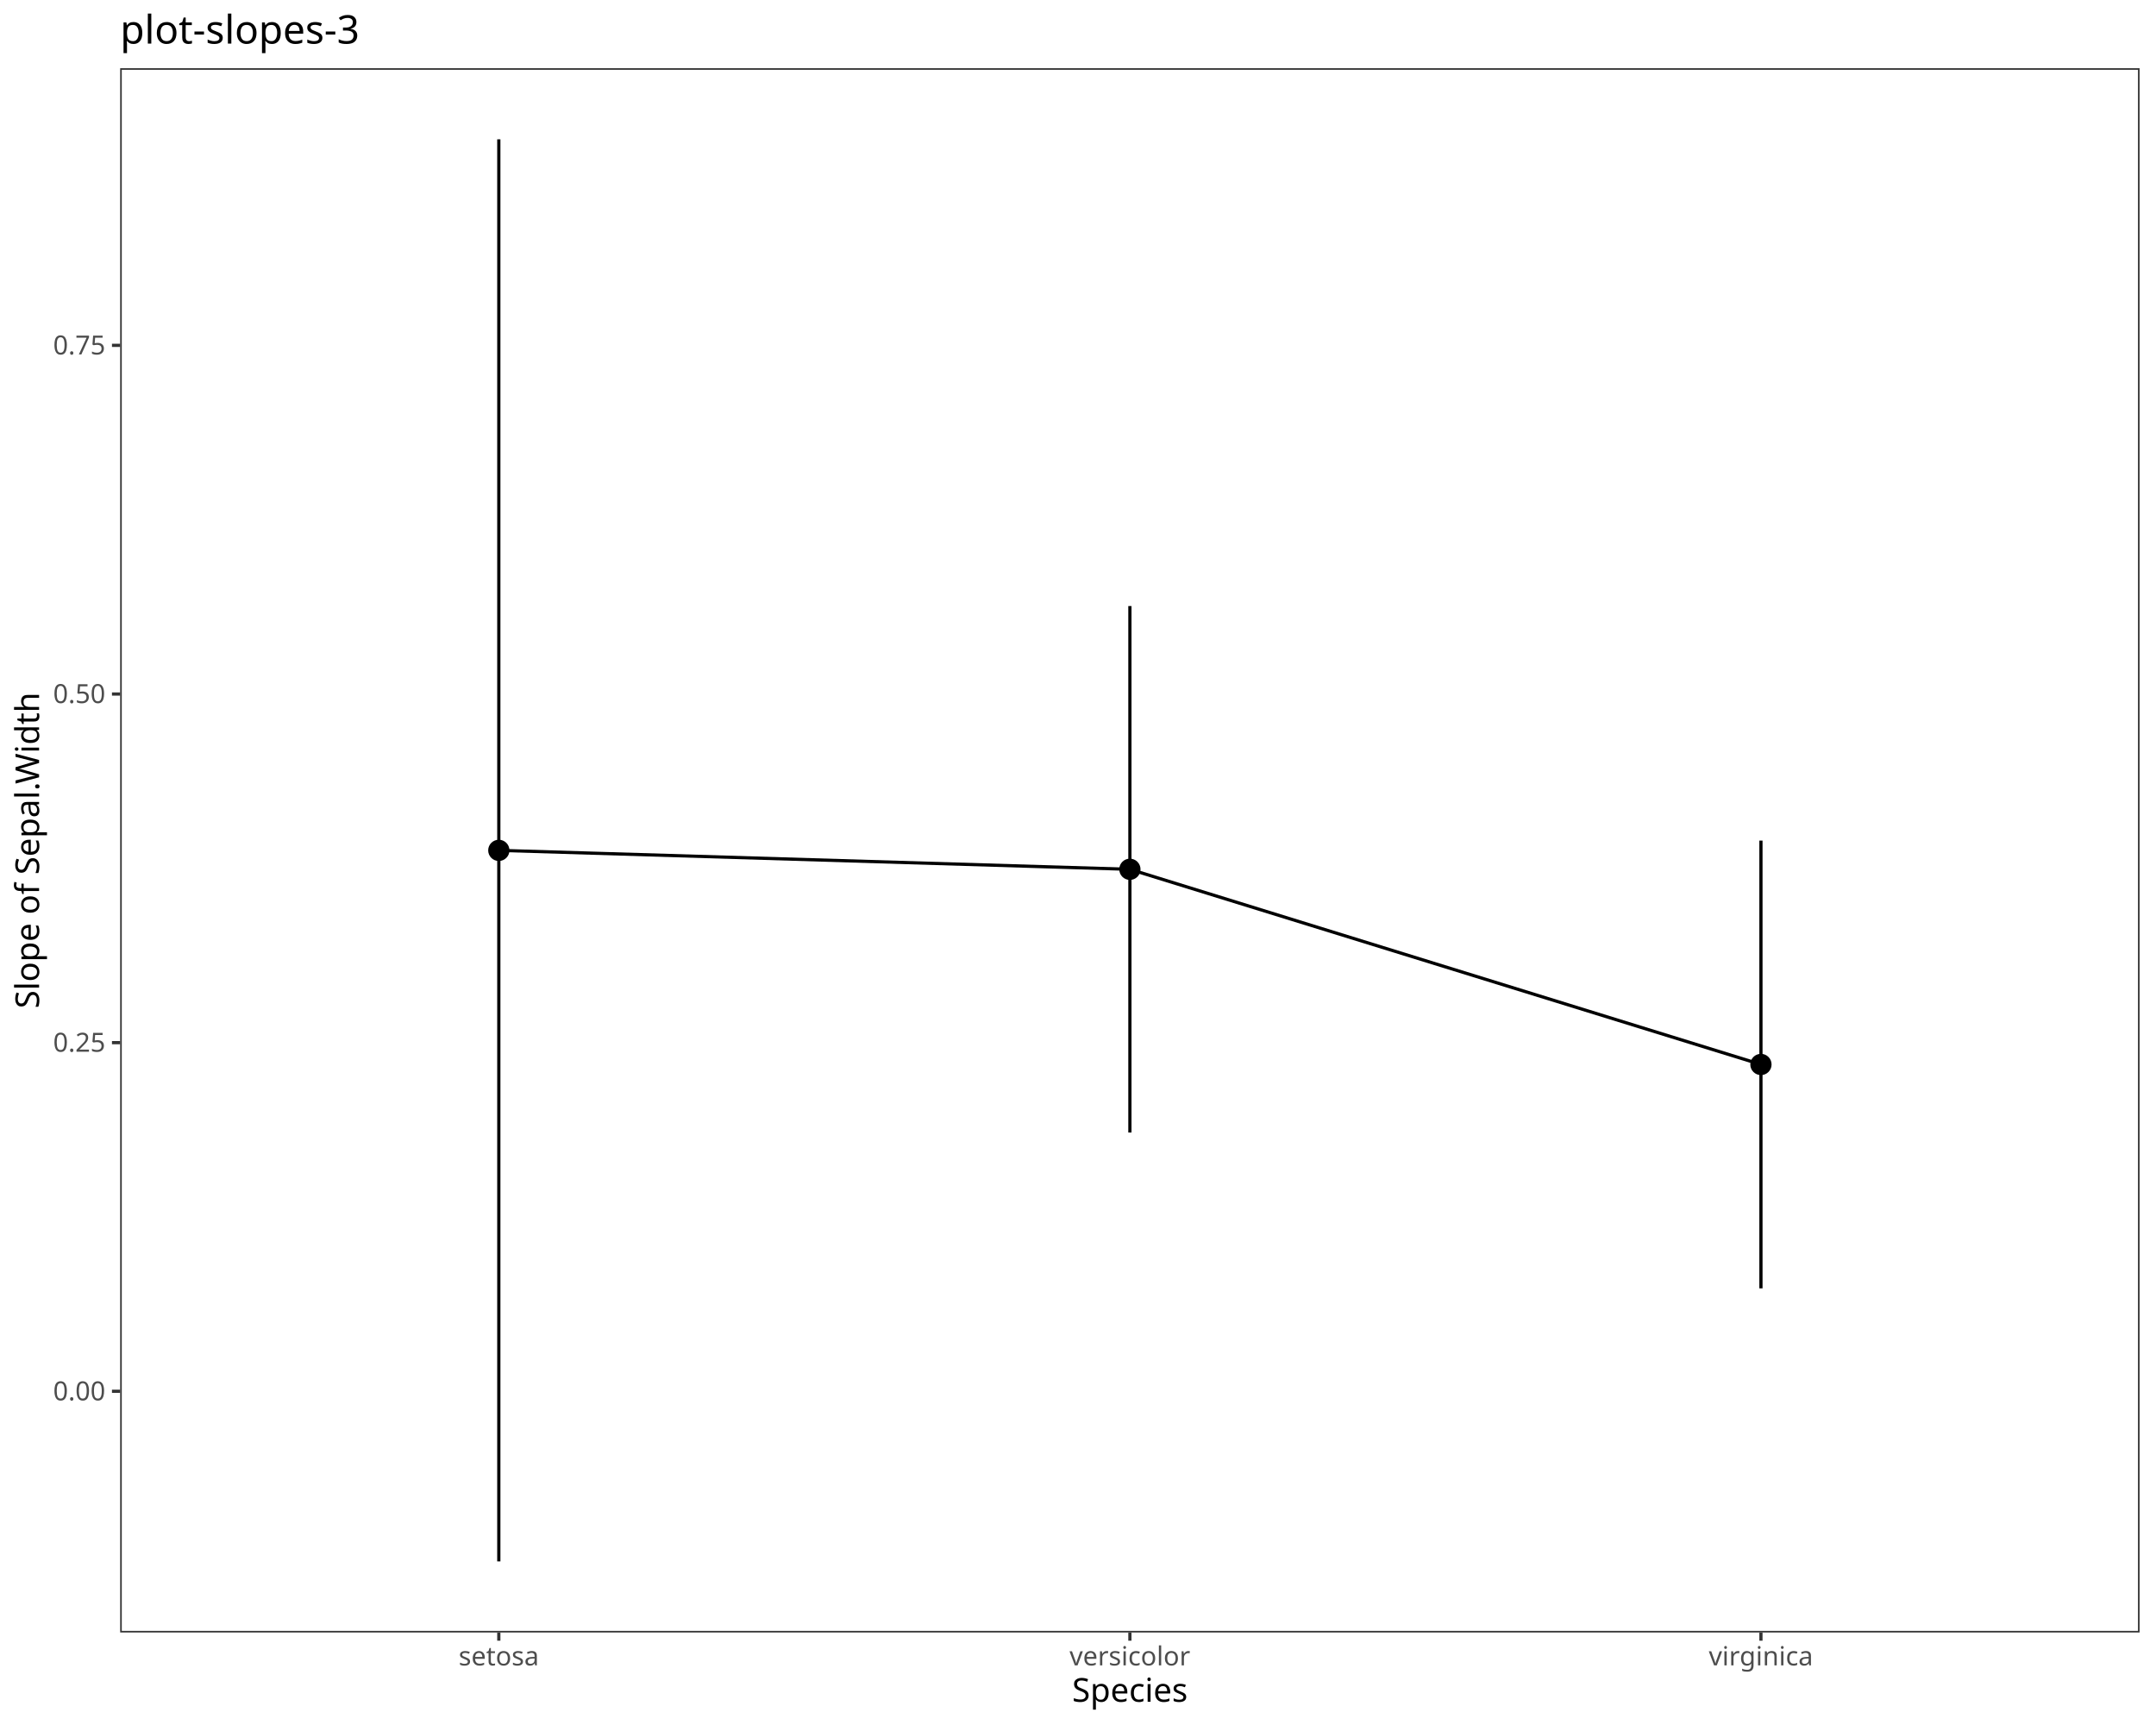
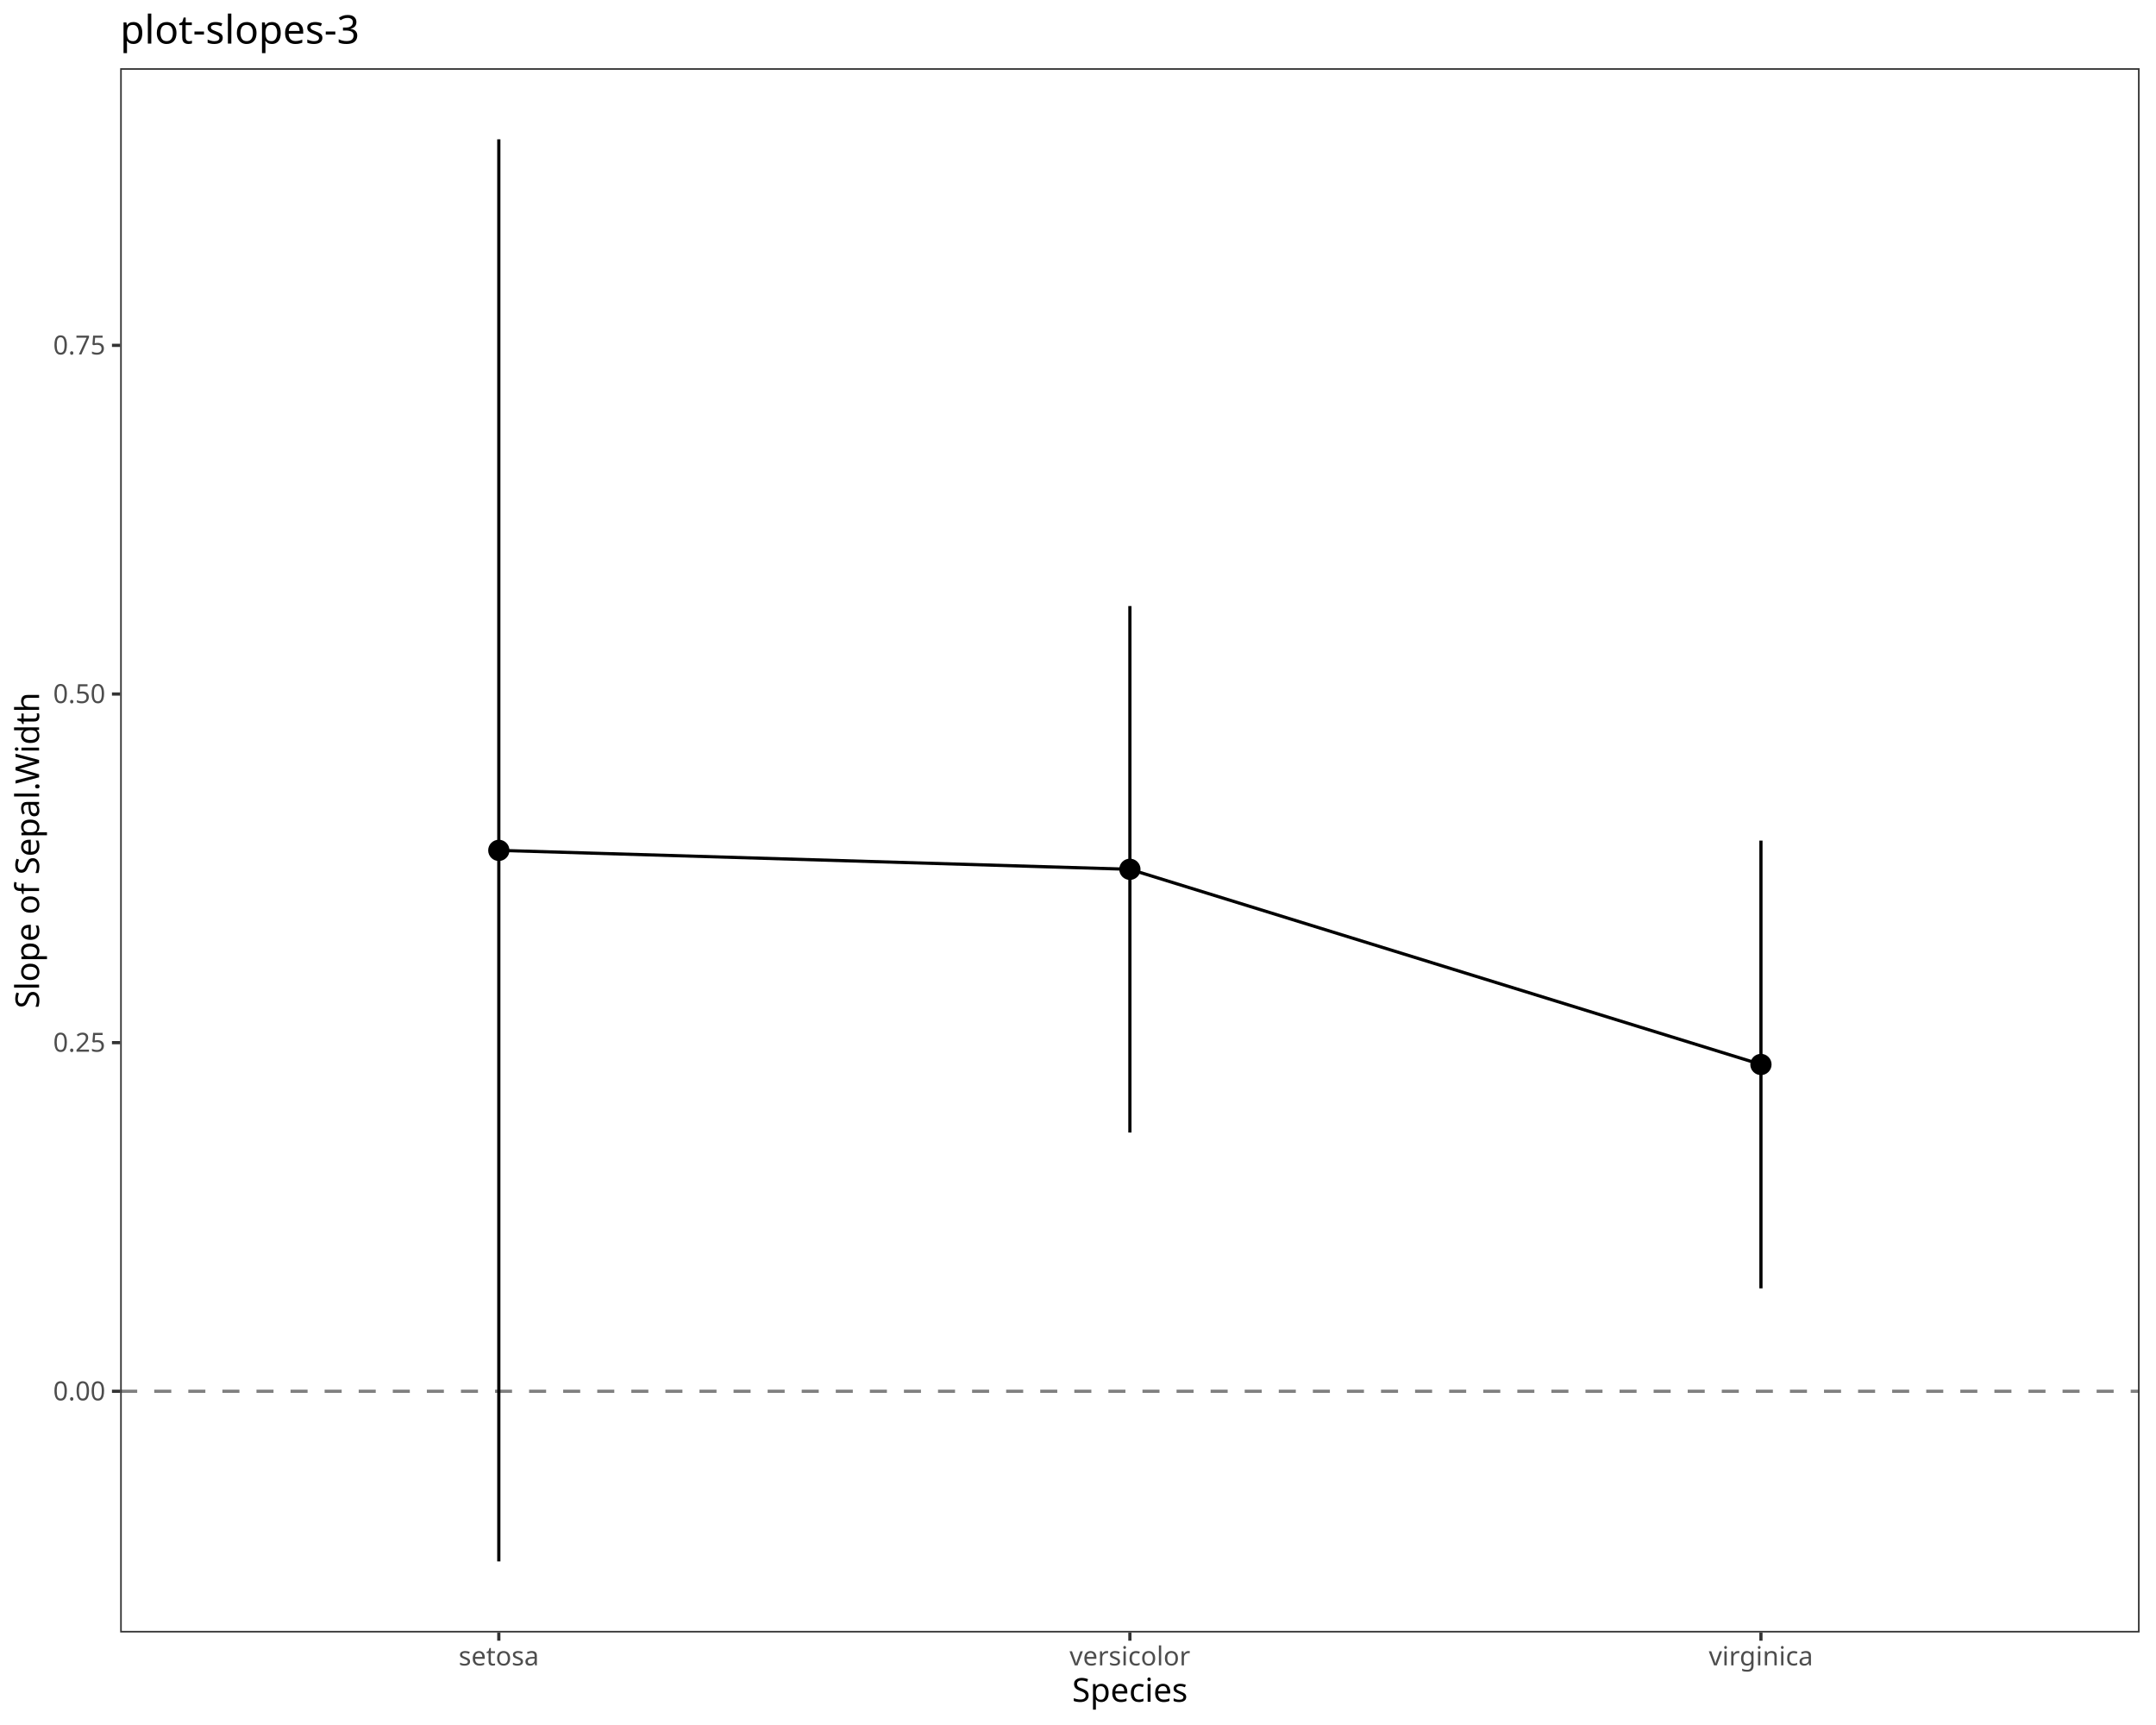
<svg xmlns="http://www.w3.org/2000/svg" class="svglite" data-engine-version="2.0" width="720.00pt" height="576.00pt" viewBox="0 0 720.00 576.00">
  <defs>
    <style type="text/css">
    .svglite line, .svglite polyline, .svglite polygon, .svglite path, .svglite rect, .svglite circle {
      fill: none;
      stroke: #000000;
      stroke-linecap: round;
      stroke-linejoin: round;
      stroke-miterlimit: 10.00;
    }
  </style>
  </defs>
  <rect width="100%" height="100%" style="stroke: none; fill: #FFFFFF;" />
  <defs>
    <clipPath id="cpMC4wMHw3MjAuMDB8MC4wMHw1NzYuMDA=">
      <rect x="0.00" y="0.00" width="720.00" height="576.00" />
    </clipPath>
  </defs>
  <g clip-path="url(#cpMC4wMHw3MjAuMDB8MC4wMHw1NzYuMDA=)">
    <rect x="0.00" y="0.00" width="720.00" height="576.00" style="stroke-width: 1.07; stroke: #FFFFFF; fill: #FFFFFF;" />
  </g>
  <defs>
    <clipPath id="cpNDAuMTN8NzE0LjUyfDIyLjc4fDU0NS4xMQ==">
      <rect x="40.13" y="22.78" width="674.39" height="522.33" />
    </clipPath>
  </defs>
  <g clip-path="url(#cpNDAuMTN8NzE0LjUyfDIyLjc4fDU0NS4xMQ==)">
    <rect x="40.13" y="22.78" width="674.39" height="522.33" style="stroke-width: 1.07; stroke: none; fill: #FFFFFF;" />
+     <line x1="40.13" y1="464.56" x2="714.52" y2="464.56" style="stroke-width: 1.07; stroke: #000000; stroke-opacity: 0.50; stroke-dasharray: 5.69,5.69; stroke-linecap: butt;" />
    <polyline points="166.58,283.95 377.33,290.27 588.07,355.44 " style="stroke-width: 1.07; stroke-linecap: butt;" />
    <line x1="166.58" y1="521.37" x2="166.58" y2="46.53" style="stroke-width: 1.07; stroke-linecap: butt;" />
    <line x1="377.33" y1="378.16" x2="377.33" y2="202.37" style="stroke-width: 1.07; stroke-linecap: butt;" />
    <line x1="588.07" y1="430.20" x2="588.07" y2="280.68" style="stroke-width: 1.07; stroke-linecap: butt;" />
    <circle cx="166.58" cy="283.95" r="2.84" style="stroke-width: 1.42; fill: #000000;" />
    <circle cx="377.33" cy="290.27" r="2.84" style="stroke-width: 1.42; fill: #000000;" />
    <circle cx="588.07" cy="355.44" r="2.84" style="stroke-width: 1.42; fill: #000000;" />
    <rect x="40.13" y="22.78" width="674.39" height="522.33" style="stroke-width: 1.07; stroke: #333333;" />
  </g>
  <g clip-path="url(#cpMC4wMHw3MjAuMDB8MC4wMHw1NzYuMDA=)">
    <text x="35.20" y="467.59" text-anchor="end" style="font-size: 8.80px; fill: #4D4D4D; font-family: sans;" textLength="17.13px" lengthAdjust="spacingAndGlyphs">0.00</text>
    <text x="35.20" y="351.18" text-anchor="end" style="font-size: 8.80px; fill: #4D4D4D; font-family: sans;" textLength="17.13px" lengthAdjust="spacingAndGlyphs">0.25</text>
    <text x="35.20" y="234.76" text-anchor="end" style="font-size: 8.80px; fill: #4D4D4D; font-family: sans;" textLength="17.13px" lengthAdjust="spacingAndGlyphs">0.50</text>
    <text x="35.20" y="118.35" text-anchor="end" style="font-size: 8.80px; fill: #4D4D4D; font-family: sans;" textLength="17.13px" lengthAdjust="spacingAndGlyphs">0.75</text>
    <polyline points="37.39,464.56 40.13,464.56 " style="stroke-width: 1.07; stroke: #333333; stroke-linecap: butt;" />
    <polyline points="37.39,348.15 40.13,348.15 " style="stroke-width: 1.07; stroke: #333333; stroke-linecap: butt;" />
    <polyline points="37.39,231.74 40.13,231.74 " style="stroke-width: 1.07; stroke: #333333; stroke-linecap: butt;" />
    <polyline points="37.39,115.32 40.13,115.32 " style="stroke-width: 1.07; stroke: #333333; stroke-linecap: butt;" />
    <polyline points="166.58,547.85 166.58,545.11 " style="stroke-width: 1.07; stroke: #333333; stroke-linecap: butt;" />
    <polyline points="377.33,547.85 377.33,545.11 " style="stroke-width: 1.07; stroke: #333333; stroke-linecap: butt;" />
    <polyline points="588.07,547.85 588.07,545.11 " style="stroke-width: 1.07; stroke: #333333; stroke-linecap: butt;" />
    <text x="166.58" y="556.10" text-anchor="middle" style="font-size: 8.80px; fill: #4D4D4D; font-family: sans;" textLength="25.94px" lengthAdjust="spacingAndGlyphs">setosa</text>
    <text x="377.33" y="556.10" text-anchor="middle" style="font-size: 8.80px; fill: #4D4D4D; font-family: sans;" textLength="37.66px" lengthAdjust="spacingAndGlyphs">versicolor</text>
    <text x="588.07" y="556.10" text-anchor="middle" style="font-size: 8.80px; fill: #4D4D4D; font-family: sans;" textLength="32.28px" lengthAdjust="spacingAndGlyphs">virginica</text>
    <text x="377.33" y="568.24" text-anchor="middle" style="font-size: 11.00px; font-family: sans;" textLength="39.14px" lengthAdjust="spacingAndGlyphs">Species</text>
    <text transform="translate(13.05,283.95) rotate(-90)" text-anchor="middle" style="font-size: 11.00px; font-family: sans;" textLength="102.73px" lengthAdjust="spacingAndGlyphs">Slope of Sepal.Width</text>
    <text x="40.13" y="14.56" style="font-size: 13.20px; font-family: sans;" textLength="75.58px" lengthAdjust="spacingAndGlyphs">plot-slopes-3</text>
  </g>
</svg>
